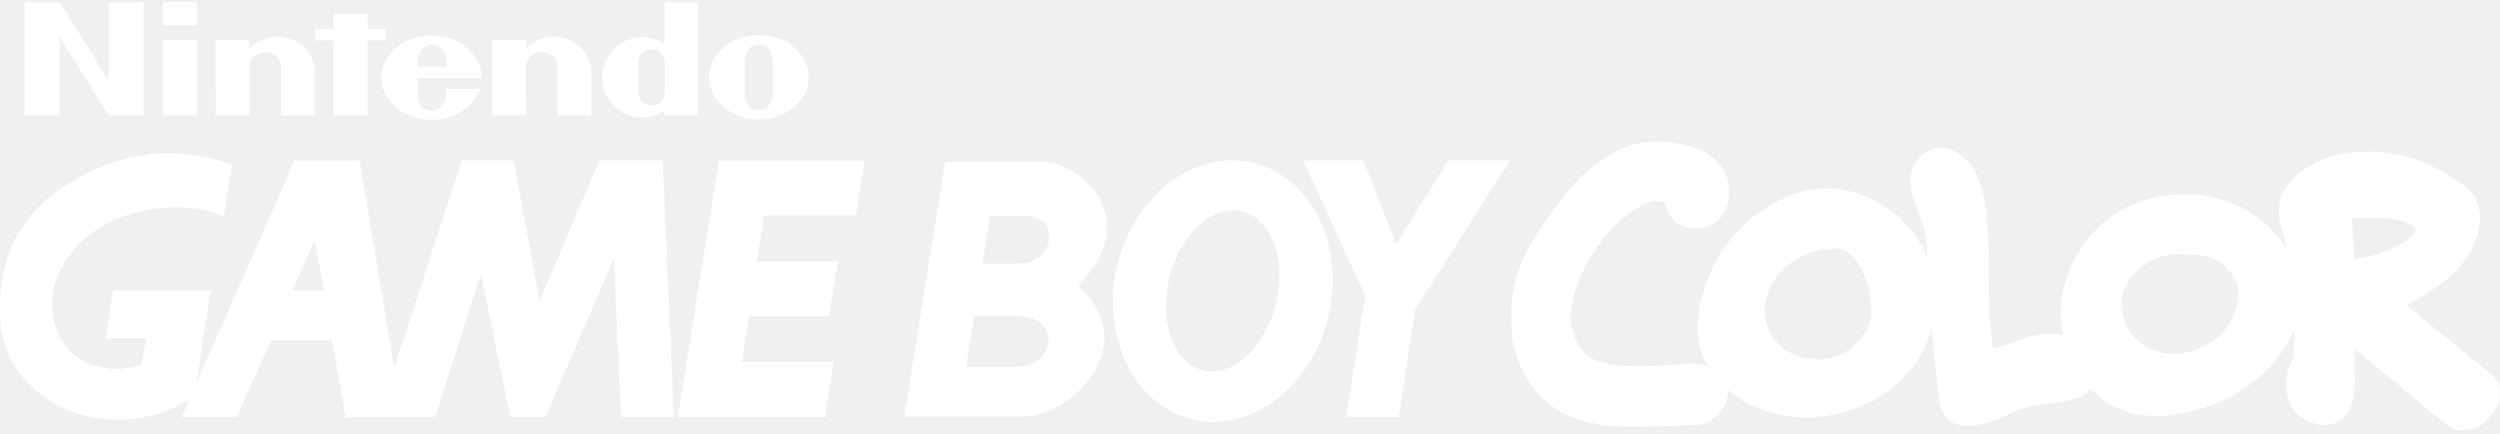
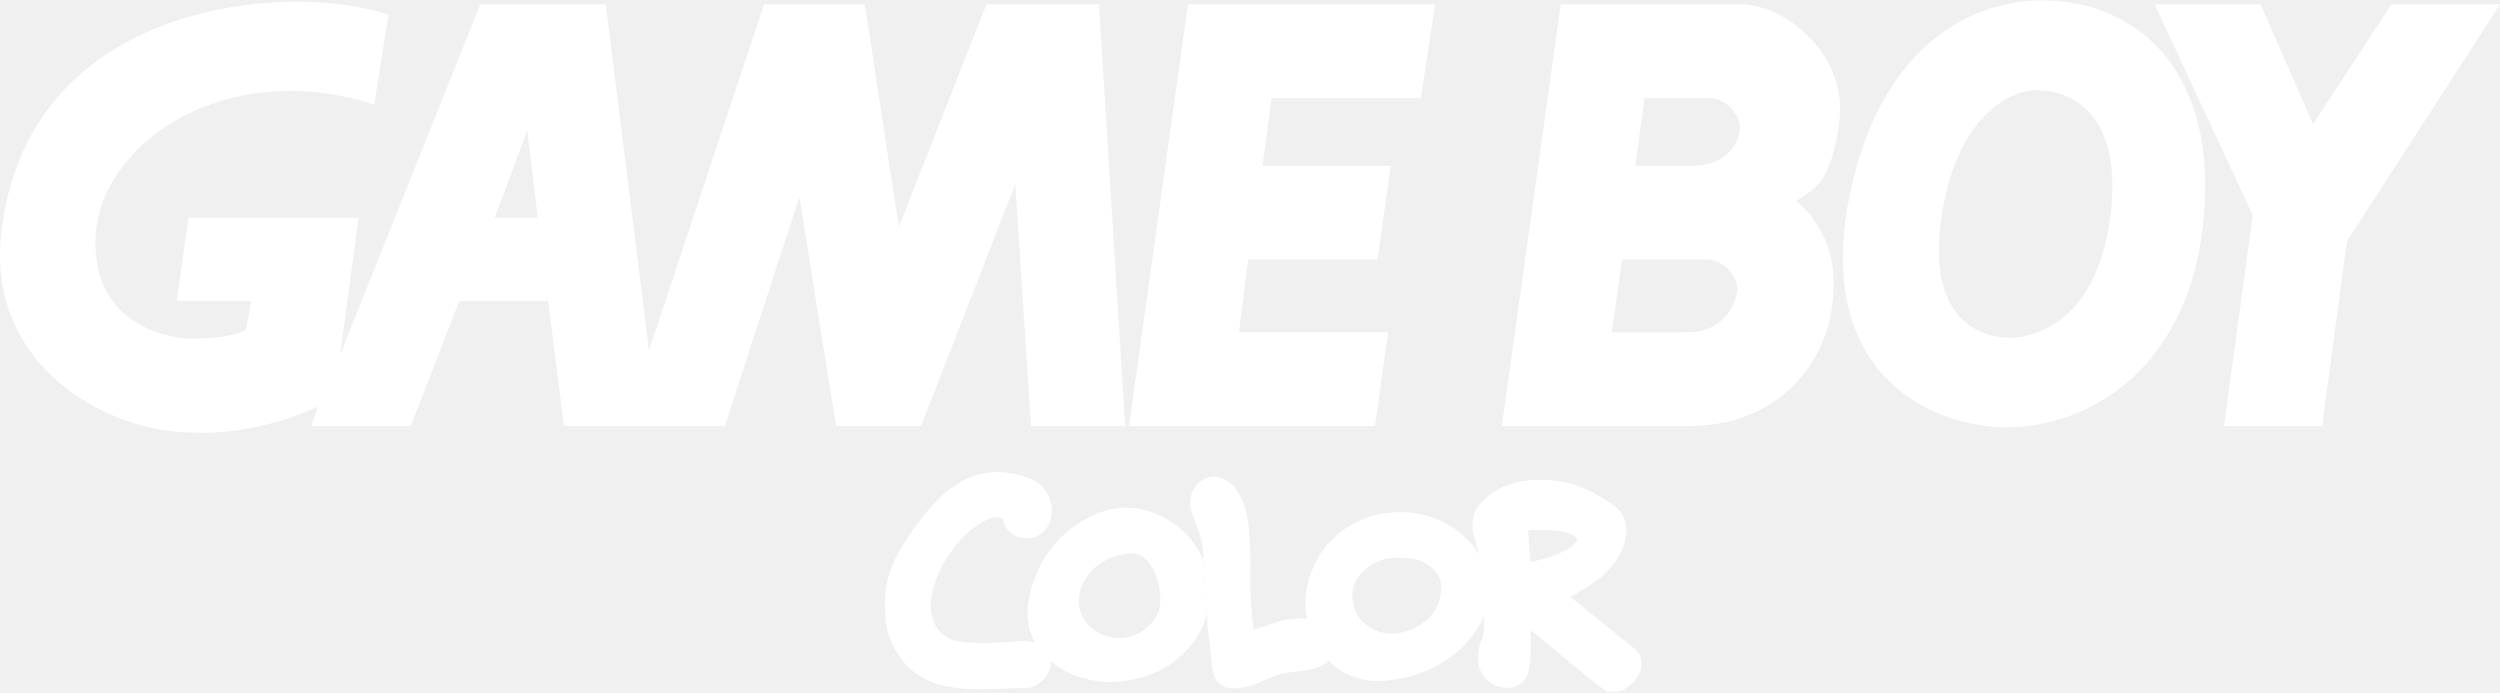
- <svg xmlns="http://www.w3.org/2000/svg" clip-rule="evenodd" fill-rule="evenodd" stroke-linejoin="round" stroke-miterlimit="2" viewBox="0 0 600 104">
-   <g fill="#fff">
-     <g fill-rule="nonzero">
-       <path d="m462.541 61.862c-1.262-3.822-4.594-7.46-4.594-7.46s-5.007-6.504-14.842-8.723c-8.42-1.761-15.037 1.953-15.037 1.953s-6.008 2.408-10.523 7.385c-7.192 6.924-9.259 17.027-9.259 17.027s-2.756 8.799 1.609 15.764l4.744 5.739c6.695 5.587 13.85 6.158 13.85 6.158s5.779 1.301 12.514-.459c5.887-1.188 10.175-4.095 10.175-4.095s9.76-5.394 12.434-16.414zm-15.195 18.328s-3.901 6.812-12.469 6.006c-10.065-1.032-11.248-9.869-11.248-9.869s-1.381-6.505 4.819-12.169c6.277-5.278 12.819-4.476 12.819-4.476s4.397.42 6.659 7.692c2.905 9.257-.58 12.816-.58 12.816" />
-       <path d="m495.059 80.307c-3.221-.711-8.379.609-8.379.609s-7.192 2.638-8.302 2.601c-.419-.611-1.337-12.358-1.071-17.064.154-8.303-.539-15.073-.539-15.073s-.342-7.999-4.628-12.742c-5.049-5.091-8.574-2.907-10.6-1.686-4.859 4.363-2.601 9.68-2.601 9.68l2.529 7.156s1.222 3.063 1.071 8.073l1.071 16.874c0 2.258 1.838 17.446 1.838 17.446s.186 4.937 4.933 5.817c4.861.803 9.64-1.609 11.668-2.565 2.029-.953 4.707-1.796 4.707-1.796s2.22-.498 4.438-.688c5.203-.499 7.078-1.416 7.078-1.416s2.012-.302 3.37-2.221c1.353-1.916 2.991-10.903-6.583-13.005" />
-       <path d="m409.892 87.805c-3.417-1.025-7.343-.346-7.343-.346s-11.096 1.07-16.875-.154c-8.95-1.567-8.65-11.21-8.65-11.21s-.3-6.391 5.093-15.037c6.656-10.676 14.002-12.589 14.002-12.589s1.834-.687 3.556.23c1.072 6.195 7.078 6.157 7.078 6.157s8.648.577 8.224-9.905c-.992-8.612-9.294-9.797-12.778-10.602-10.439-1.874-17.218 3.713-17.218 3.713s-7 3.786-15.378 16.987c-5.706 8.186-6.393 14.616-6.393 14.616s-.687 1.531-.419 8.343c-.153 5.316 1.838 9.182 1.838 9.182s3.021 9.15 12.585 12.898c5.818 2.409 14.314 2.372 14.314 2.372s8.224-.114 14.534-.46c3.445.266 5.093-1.532 5.093-1.532s3.861-2.524 3.481-6.924c0 0-.75-4.546-4.744-5.739" />
-       <path d="m161.701 100.099h-12.654l-1.691-38.113-16.452 38.113h-8.44l-7.029-34.456-10.972 34.456h-21.517l-3.235-18.418h-14.629l-8.297 18.418h-13.224l27.149-61.595h15.609l8.296 49.784 16.177-49.785h12.512l6.19 33.753 14.35-33.753h15.189zm-83.897-30.382-2.317-11.948-5.344 11.948z" />
-       <path d="m197.985 100.099 2.114-13.217h-22.083l1.75-10.969h19.207l2.11-13.224h-19.411l1.687-10.971h22.078l2.112-13.214h-35.017l-9.848 61.595z" />
-       <path d="m362.393 38.503h-14.768l-12.517 20.108-7.872-20.108h-14.486l14.906 32.482-4.593 29.113h12.661l3.885-25.734z" />
-       <path d="m268.082 64.003c3.931-17.031 18.488-28.208 32.509-24.967 14.029 3.242 22.213 19.67 18.286 36.702-3.931 17.028-18.486 28.207-32.513 24.965-14.026-3.242-22.209-19.674-18.282-36.7zm19.155 24.366c6.696 2.995 14.899-2.879 18.311-13.121 3.411-10.25.756-20.984-5.941-23.981-6.698-2.997-14.89 2.881-18.307 13.128-3.416 10.248-.755 20.977 5.937 23.974" />
-       <path d="m237.696 51.827h8.24c8.932 0 7.12 11.443-1.392 11.443h-8.798zm-3.904 24.002h10.606c10.053 0 9.771 12.282-1.394 12.282h-11.166zm-6.98-36.987-9.767 61.136h28.472c11.722 0 28.867-17.278 13.262-31.403 16.047-16.607.134-29.585-8.377-29.733-6.838-.111-23.724 0-23.724 0z" />
-       <path d="m16.561 43.986c-12.061 7.465-17.86 18.842-16.316 34.313 1.796 17.946 25.036 29.253 44.724 17.864 1.724-.995 1.05-.838 1.688-1.409l3.94-25.036h-23.489l-1.801 11.533h9.817l-1.127 6.191c-5.624 2.249-15.189 1.405-19.266-5.907-2.582-4.632-4.977-14.967 5.909-24.473 8.857-7.736 24.189-9.137 33.052-5.059 0 0 1.124-6.467 1.965-12.519-17.016-5.906-30.238-.981-39.096 4.502" />
-       <path d="m548.896 59.835c-6.694-10.942-18.479-12.588-18.479-12.588s-3.75-1.264-11.782-.194c-15.077 2.871-20.32 14.464-20.32 14.464s-5.397 8.492-3.254 18.786l6.587 13.009c4.858 4.553 6.847 4.553 7.152 4.824 6.43 2.907 13.89 1.223 13.89 1.223s9.414-.917 18.023-7.614c6.885-5.049 9.87-12.473 9.87-12.473l.913-9.959zm-18.327 22.344c-10.827 6.505-17.64-.613-17.64-.613s-3.021-1.989-3.672-8.036c-.464-7 6.504-10.636 6.504-10.636s3.674-2.258 8.266-1.913c4.592.343 6.041.037 9.757 2.794 3.518 3.177 3.288 5.509 3.288 5.509s1.265 7.884-6.503 12.895" />
-       <path d="m550.58 79.272s.231 6.12-.728 7.614c-1.3 2.793-1.108 5.509-1.108 5.509s-.884 8.265 8.688 9.638c6.577-.037 7.378-5.509 7.494-7.843.381-1.833.23-10.369.23-10.369l8.533 6.965s6.198 5.203 9.837 8.225c3.79 2.982 4.741 3.519 4.741 3.519s.807.953 3.71.611c2.34.04 4.481-2.066 4.481-2.066s2.713-1.985 3.401-5.469c.842-4.133-2.37-6.16-2.37-6.16s-11.859-9.567-19.895-16.148c5.395-2.946 7.997-4.973 7.997-4.973s7.502-4.972 9.106-12.59c2.221-8.38-4.093-11.667-4.093-11.667s-3.943-2.832-7.27-4.326c-8.382-4.093-16.185-3.252-16.185-3.252s-11.095-.764-18.326 8.152c-3.328 4.321-1.26 9.987-1.26 9.987s.411.907 1.337 5.202c1.855 8.644 1.68 19.441 1.68 19.441zm14.54-16.989-.728-9.986s6.999-.154 9.909.343c5.742.88 5.433 2.489 5.433 2.489s-.191 2.027-4.554 4.018c-4.741 2.296-10.06 3.136-10.06 3.136" />
-     </g>
-     <path d="m39.113 9.631h8.161v18.048h-8.161z" />
-     <path d="m92.65 9.664v-2.685h-4.422v-3.649h-8.167l.006 3.652-4.442.004v2.678h4.439l-.007 18.015h8.177l-.006-18.015z" />
-     <path d="m26.058 19.466-11.701-18.927h-8.454l-.004 27.14h8.405v-18.927l11.761 18.927h8.375v-27.14h-8.389z" />
-     <path d="m132.716 8.799c-2.701.076-4.947 1.232-6.513 2.721-.006-.446 0-1.896 0-1.896l-8.097.004-.004 18.048h8.101s-.006-11.087-.006-11.856c0-1.572 1.651-3.322 3.874-3.322 2.226 0 3.728 1.75 3.728 3.322v11.856h8.111s-.003-8.55 0-9.822c.046-7.146-6.146-9.144-9.194-9.055z" />
-     <path d="m66.385 8.799c-2.698.076-4.947 1.232-6.509 2.721-.007-.446 0-1.896 0-1.896l-8.111.004.006 18.048h8.105s-.007-11.087-.007-11.856c0-1.572 1.651-3.322 3.874-3.322s3.729 1.75 3.729 3.322v11.856h8.11s-.009-8.55 0-9.822c.043-7.146-6.149-9.144-9.197-9.055z" />
-     <path d="m182.145 8.396c-6.589 0-11.929 4.541-11.929 10.135 0 5.598 5.34 10.136 11.929 10.136 6.588 0 11.929-4.538 11.929-10.136 0-5.594-5.341-10.135-11.929-10.135zm3.273 13.936c0 2.877-1.701 4.063-3.336 4.063-1.638 0-3.345-1.186-3.345-4.063 0-1.093.003-3.893.003-3.893s.003-2.669.003-3.765c0-2.86 1.711-4.039 3.336-4.039 1.631 0 3.335 1.179 3.335 4.039 0 1.096 0 3.117.01 3.844 0 .043-.006 2.728-.006 3.814z" />
-     <path d="m159.503 10.523c-1.301-.734-2.682-1.44-4.617-1.609-5.882-.518-10.38 4.683-10.38 9.449 0 6.281 4.851 8.606 5.585 8.95 2.747 1.278 6.271 1.281 9.395-.681 0 .169.004 1.044.004 1.044h8.068v-27.137h-8.055zm.059 8.038s.004 2.044.004 3.203c0 2.788-1.932 3.518-3.204 3.518-1.295 0-3.197-.73-3.197-3.518 0-.957.004-3.21.004-3.21s-.004-2.292-.004-3.216c0-2.794 1.902-3.504 3.2-3.504 1.269 0 3.197.71 3.197 3.504z" />
-     <path d="m115.632 18.729c0-5.594-5.406-10.231-12.044-10.231-6.635 0-12.018 4.535-12.018 10.132 0 5.595 5.383 10.132 12.018 10.132 5.512 0 10.158-3.14 11.578-7.404l-8.134.007s.007.079.007 1.093c0 3.302-2.17 4.036-3.378 4.036-1.203 0-3.412-.734-3.412-4.036 0-.988.007-3.725.007-3.725s15.376.006 15.376-.004zm-14.841-6.347c.637-1.113 1.809-1.645 2.87-1.648 1.063.003 2.235.535 2.869 1.648.522.902.545 1.958.535 3.537h-6.813c-.013-1.579.02-2.635.539-3.537z" />
-     <path d="m39.093.529h8.18v5.548h-8.18z" />
+ <svg xmlns="http://www.w3.org/2000/svg" width="380.000" height="105.200" viewBox="50.000 27.900 380.000 105.200" fill="none">
+   <g clip-path="url(#clip0_30_241)">
+     <path d="M232.903 113.101C232.293 111.258 230.676 109.501 230.676 109.501C230.676 109.501 228.251 106.369 223.483 105.298C219.401 104.449 216.195 106.239 216.195 106.239C216.195 106.239 213.283 107.4 211.094 109.8C207.608 113.136 206.605 118.008 206.605 118.008C206.605 118.008 205.268 122.249 207.385 125.609L209.684 128.376C212.93 131.07 216.399 131.343 216.399 131.343C216.399 131.343 219.198 131.972 222.465 131.125C225.32 130.55 227.397 129.148 227.397 129.148C227.397 129.148 232.125 126.548 233.424 121.237L232.903 113.101ZM225.538 121.935C225.538 121.935 223.648 125.22 219.494 124.831C214.616 124.334 214.043 120.073 214.043 120.073C214.043 120.073 213.374 116.937 216.378 114.206C219.421 111.663 222.593 112.049 222.593 112.049C222.593 112.049 224.723 112.25 225.82 115.757C227.229 120.221 225.538 121.935 225.538 121.935Z" fill="white" />
+     <path d="M248.666 121.991C247.105 121.649 244.603 122.286 244.603 122.286C244.603 122.286 241.119 123.558 240.58 123.539C240.375 123.246 239.933 117.581 240.06 115.313C240.136 111.311 239.799 108.045 239.799 108.045C239.799 108.045 239.633 104.188 237.556 101.903C235.108 99.449 233.401 100.502 232.419 101.089C230.063 103.194 231.159 105.756 231.159 105.756L232.383 109.208C232.383 109.208 232.975 110.683 232.903 113.098L233.421 121.235C233.421 122.323 234.312 129.647 234.312 129.647C234.312 129.647 234.403 132.027 236.703 132.45C239.06 132.839 241.377 131.674 242.36 131.212C243.343 130.753 244.641 130.348 244.641 130.348C244.641 130.348 245.717 130.107 246.792 130.016C249.315 129.774 250.222 129.335 250.222 129.335C250.222 129.335 251.198 129.187 251.856 128.263C252.512 127.339 253.305 123.008 248.666 121.991Z" fill="white" />
+     <path d="M207.385 125.605C205.726 125.113 203.826 125.441 203.826 125.441C203.826 125.441 198.446 125.957 195.645 125.367C191.307 124.611 191.451 119.962 191.451 119.962C191.451 119.962 191.307 116.879 193.92 112.711C197.148 107.565 200.71 106.642 200.71 106.642C200.71 106.642 201.596 106.311 202.432 106.753C202.952 109.739 205.861 109.72 205.861 109.72C205.861 109.72 210.056 110 209.849 104.945C209.367 100.794 205.344 100.225 203.656 99.835C198.595 98.931 195.308 101.626 195.308 101.626C195.308 101.626 191.916 103.45 187.855 109.814C185.089 113.761 184.756 116.863 184.756 116.863C184.756 116.863 184.424 117.598 184.552 120.884C184.48 123.447 185.445 125.31 185.445 125.31C185.445 125.31 186.909 129.722 191.546 131.529C194.365 132.691 198.481 132.673 198.481 132.673C198.481 132.673 202.469 132.616 205.528 132.451C207.199 132.58 207.995 131.712 207.995 131.712C207.995 131.712 209.866 130.495 209.683 128.373C209.683 128.373 209.32 126.182 207.385 125.605Z" fill="white" />
+     <path d="M274.76 112.122C271.518 106.848 265.804 106.054 265.804 106.054C265.804 106.054 263.986 105.443 260.092 105.958C252.786 107.344 250.244 112.933 250.244 112.933C250.244 112.933 247.628 117.028 248.667 121.991L251.86 128.262C254.215 130.458 255.179 130.458 255.326 130.589C258.443 131.99 262.058 131.179 262.058 131.179C262.058 131.179 266.623 130.736 270.796 127.506C274.132 125.072 275.58 121.494 275.58 121.494L276.022 116.692L274.76 112.122ZM265.88 122.893C260.632 126.031 257.327 122.599 257.327 122.599C257.327 122.599 255.863 121.639 255.546 118.725C255.322 115.35 258.701 113.597 258.701 113.597C258.701 113.597 260.481 112.507 262.707 112.675C264.931 112.84 265.634 112.694 267.436 114.023C269.14 115.553 269.029 116.676 269.029 116.676C269.029 116.676 269.642 120.479 265.88 122.893Z" fill="white" />
+     <path d="M275.577 121.494C275.577 121.494 275.689 124.445 275.225 125.166C274.594 126.511 274.688 127.819 274.688 127.819C274.688 127.819 274.259 131.805 278.9 132.467C282.085 132.45 282.475 129.811 282.531 128.686C282.715 127.801 282.643 123.688 282.643 123.688L286.78 127.044C286.78 127.044 289.783 129.552 291.547 131.009C293.383 132.448 293.845 132.707 293.845 132.707C293.845 132.707 294.235 133.167 295.644 133.001C296.777 133.021 297.816 132.004 297.816 132.004C297.816 132.004 299.13 131.048 299.464 129.367C299.871 127.375 298.314 126.398 298.314 126.398C298.314 126.398 292.567 121.785 288.673 118.613C291.285 117.192 292.547 116.216 292.547 116.216C292.547 116.216 296.185 113.818 296.961 110.146C298.039 106.105 294.977 104.52 294.977 104.52C294.977 104.52 293.066 103.155 291.455 102.434C287.391 100.461 283.609 100.866 283.609 100.866C283.609 100.866 278.231 100.498 274.727 104.798C273.112 106.881 274.115 109.612 274.115 109.612C274.115 109.612 274.314 110.049 274.764 112.119C275.662 116.288 275.577 121.494 275.577 121.494ZM282.625 113.302L282.273 108.488C282.273 108.488 285.666 108.414 287.076 108.655C289.859 109.077 289.708 109.854 289.708 109.854C289.708 109.854 289.616 110.832 287.503 111.79C285.205 112.897 282.625 113.302 282.625 113.302Z" fill="white" />
+     <path d="M413.498 28.572H430L406.736 64.571L402.962 92.655H388.048L392.42 60.61L377.506 28.572H393.612L401.569 46.771L413.498 28.572Z" fill="white" />
+     <path d="M239.713 67.338H259.393L261.383 53.098H241.899L243.294 42.811H265.956L268.147 28.572H230.565L221.617 92.655H258.998L260.986 78.409H238.319L239.713 67.338Z" fill="white" />
+     <path d="M125.179 61.005L130.151 47.755L131.743 61.005H125.179ZM119.811 73.664H133.33L135.719 92.65H160.175L171.51 57.84L177.079 92.65H190.005L204.321 55.864L206.707 92.65H221.022L217.046 28.569H199.944L186.62 62.389L181.45 28.569H166.14L148.641 81.179L142.079 28.569H122.991L101.713 81.77L104.497 61.005H78.644L76.853 73.661H88.189L87.392 78.013C85.405 79.198 80.832 79.397 79.042 79.397C77.254 79.397 63.931 78.212 64.526 63.97C65.119 49.732 84.206 36.48 106.875 43.798L109.064 30.151C93.951 25.01 54.26 27.888 50.204 63.179C47.82 83.947 66.91 93.836 79.634 93.641C86.991 94.036 95.344 91.267 98.325 89.683L97.332 92.65H112.444L119.801 73.664H119.811Z" fill="white" />
+     <path d="M361.399 27.98C351.059 27.583 336.145 33.517 331.175 57.449C326.205 81.378 339.525 91.07 351.855 92.654C364.183 94.235 381.483 86.522 384.663 63.581C387.848 40.637 376.507 28.573 361.399 27.98ZM359.812 41.627C363.987 41.627 372.933 44.396 370.746 61.007C368.559 77.621 358.22 79.599 354.442 79.205C350.661 78.806 342.908 76.237 345.096 61.007C347.287 45.781 355.438 41.428 359.816 41.627H359.812Z" fill="white" />
+     <path d="M298.563 53.098H306.916C313.078 53.098 314.273 49.142 314.469 47.561C314.668 45.979 312.879 42.814 309.7 42.814H299.957L298.569 53.098H298.563ZM294.984 78.413H306.319C312.482 78.413 313.874 73.667 314.073 72.084C314.271 70.502 312.482 67.338 309.301 67.338H296.576L294.986 78.413H294.984ZM278.287 92.654L287.236 28.573H314.674C321.238 28.573 330.781 36.091 329.589 46.175C328.396 56.263 325.214 56.858 323.027 58.439C326.409 61.404 329.787 66.15 328.396 75.051C327.003 83.953 319.646 92.654 306.723 92.654H278.288H278.287Z" fill="white" />
  </g>
+   <defs>
+     <clipPath id="clip0_30_241">
+       <rect width="380" height="105.076" fill="white" transform="translate(50 27.9621)" />
+     </clipPath>
+   </defs>
</svg>
